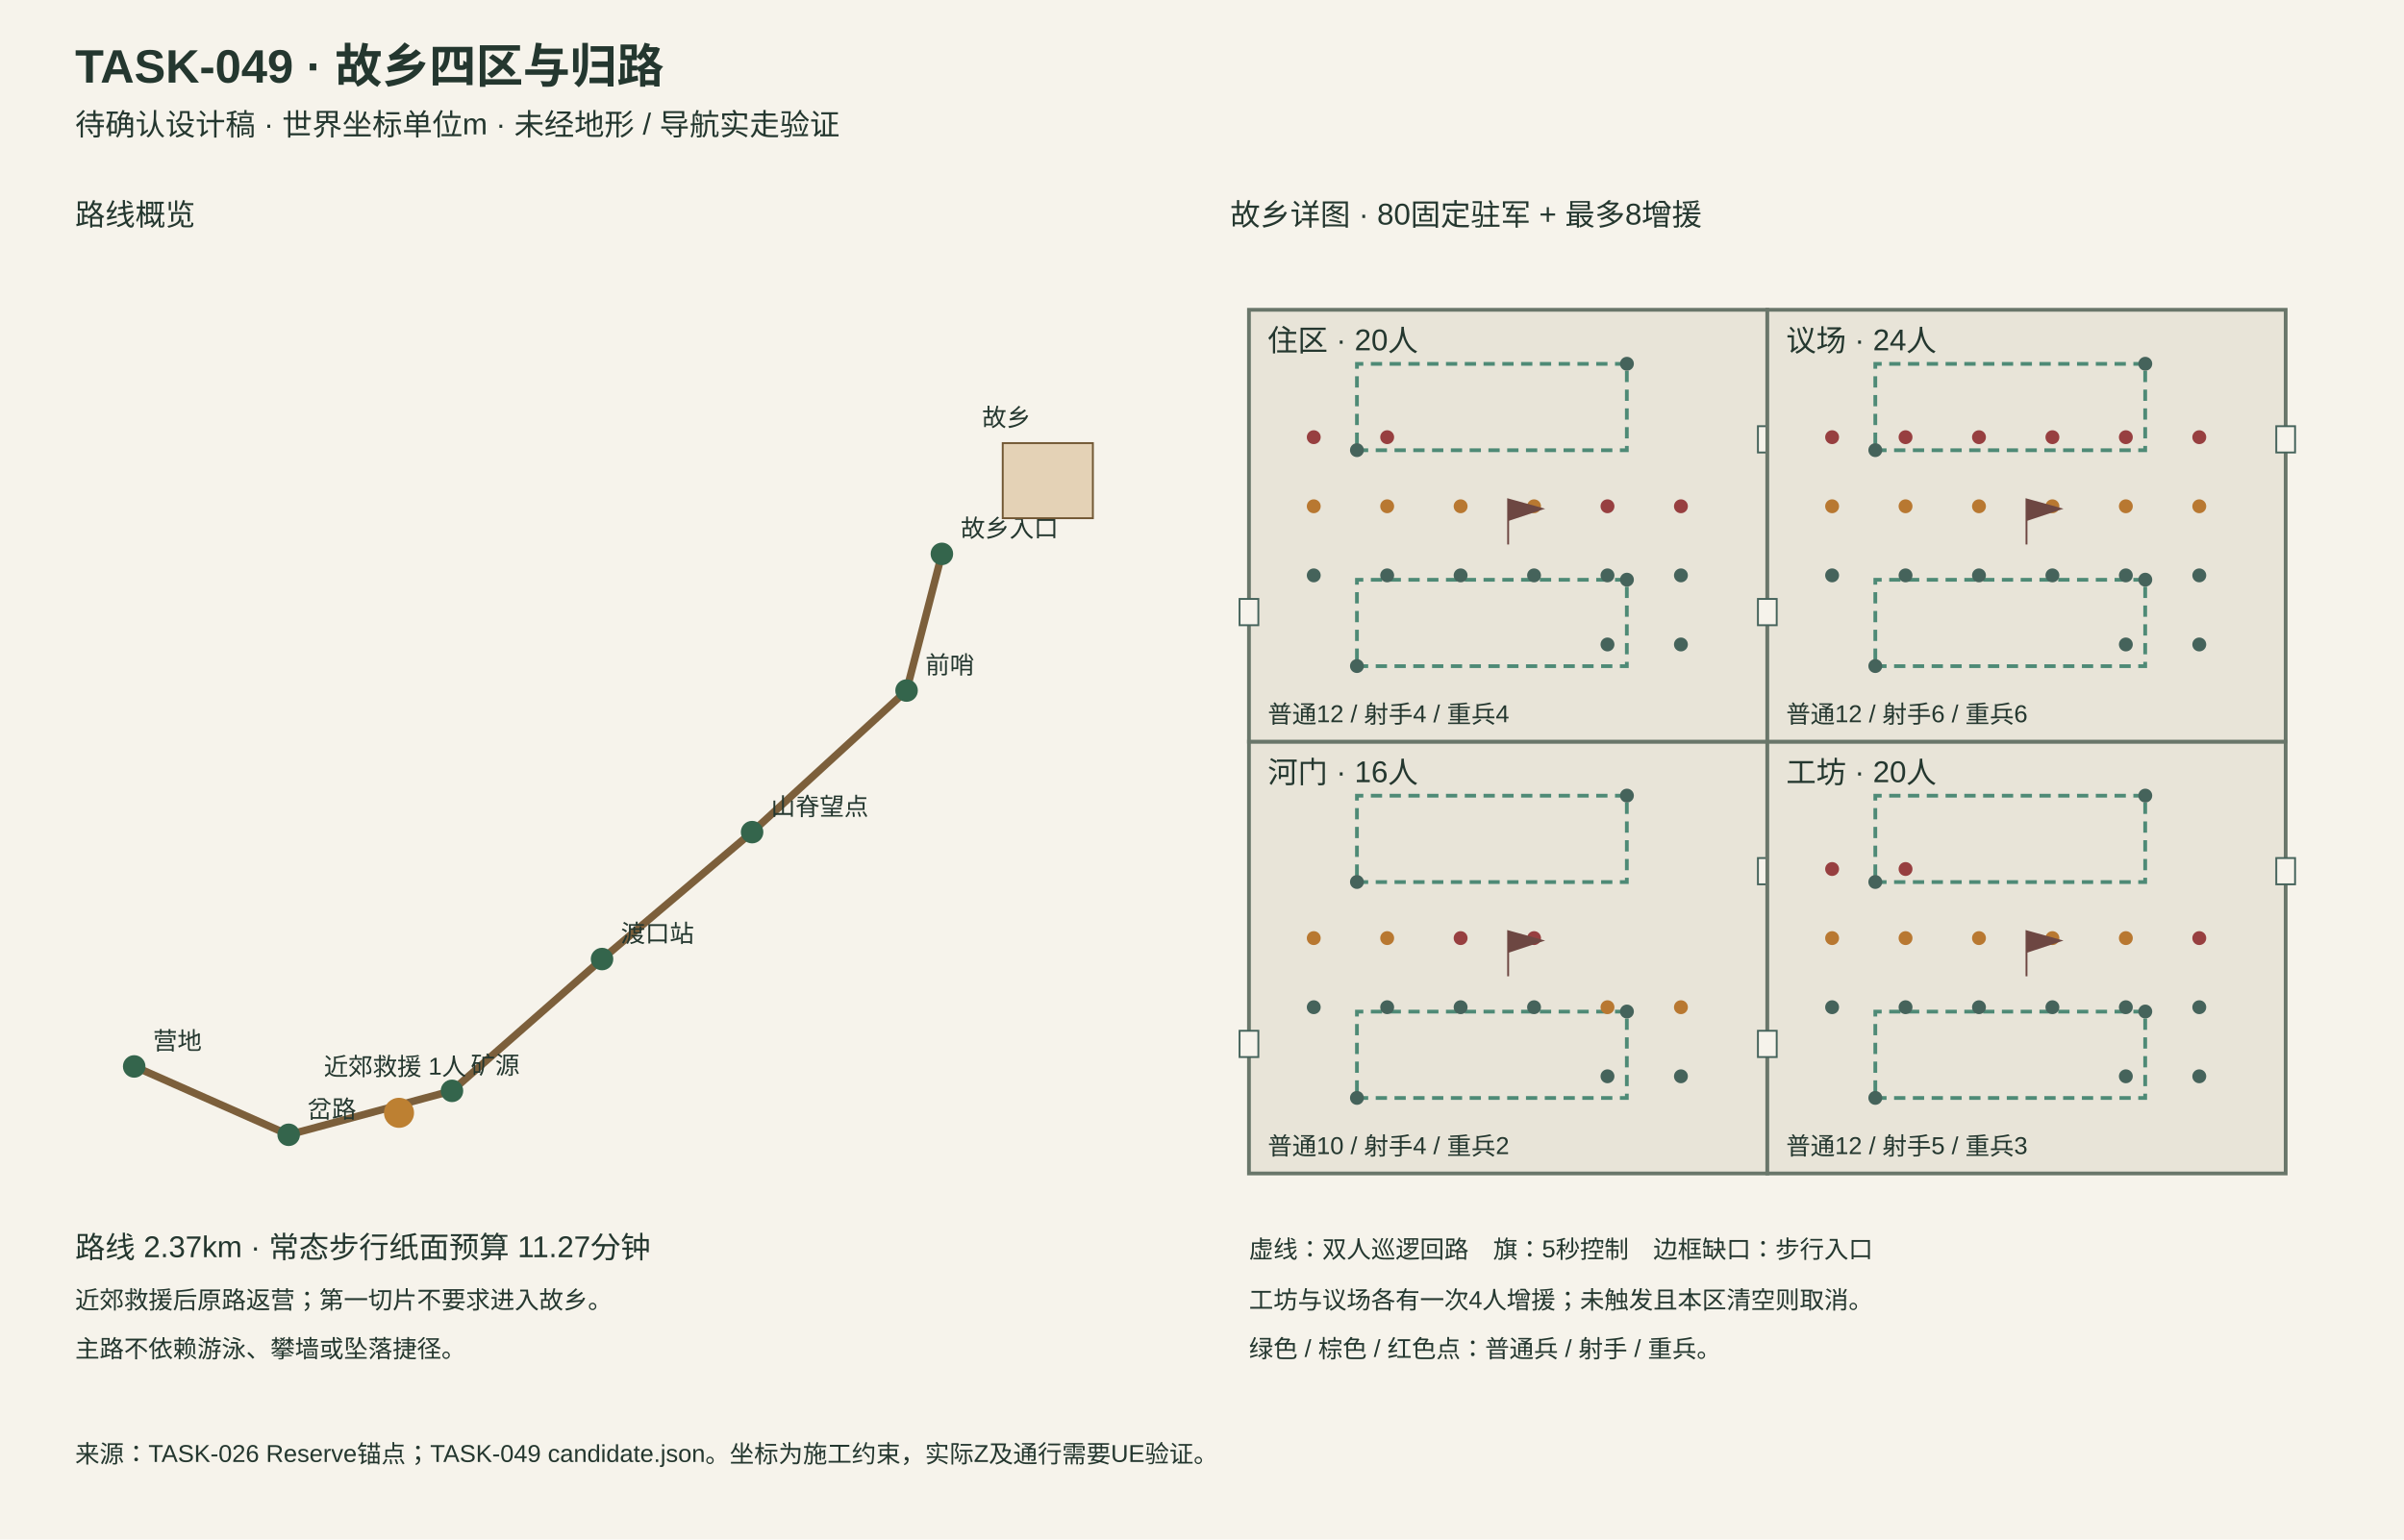
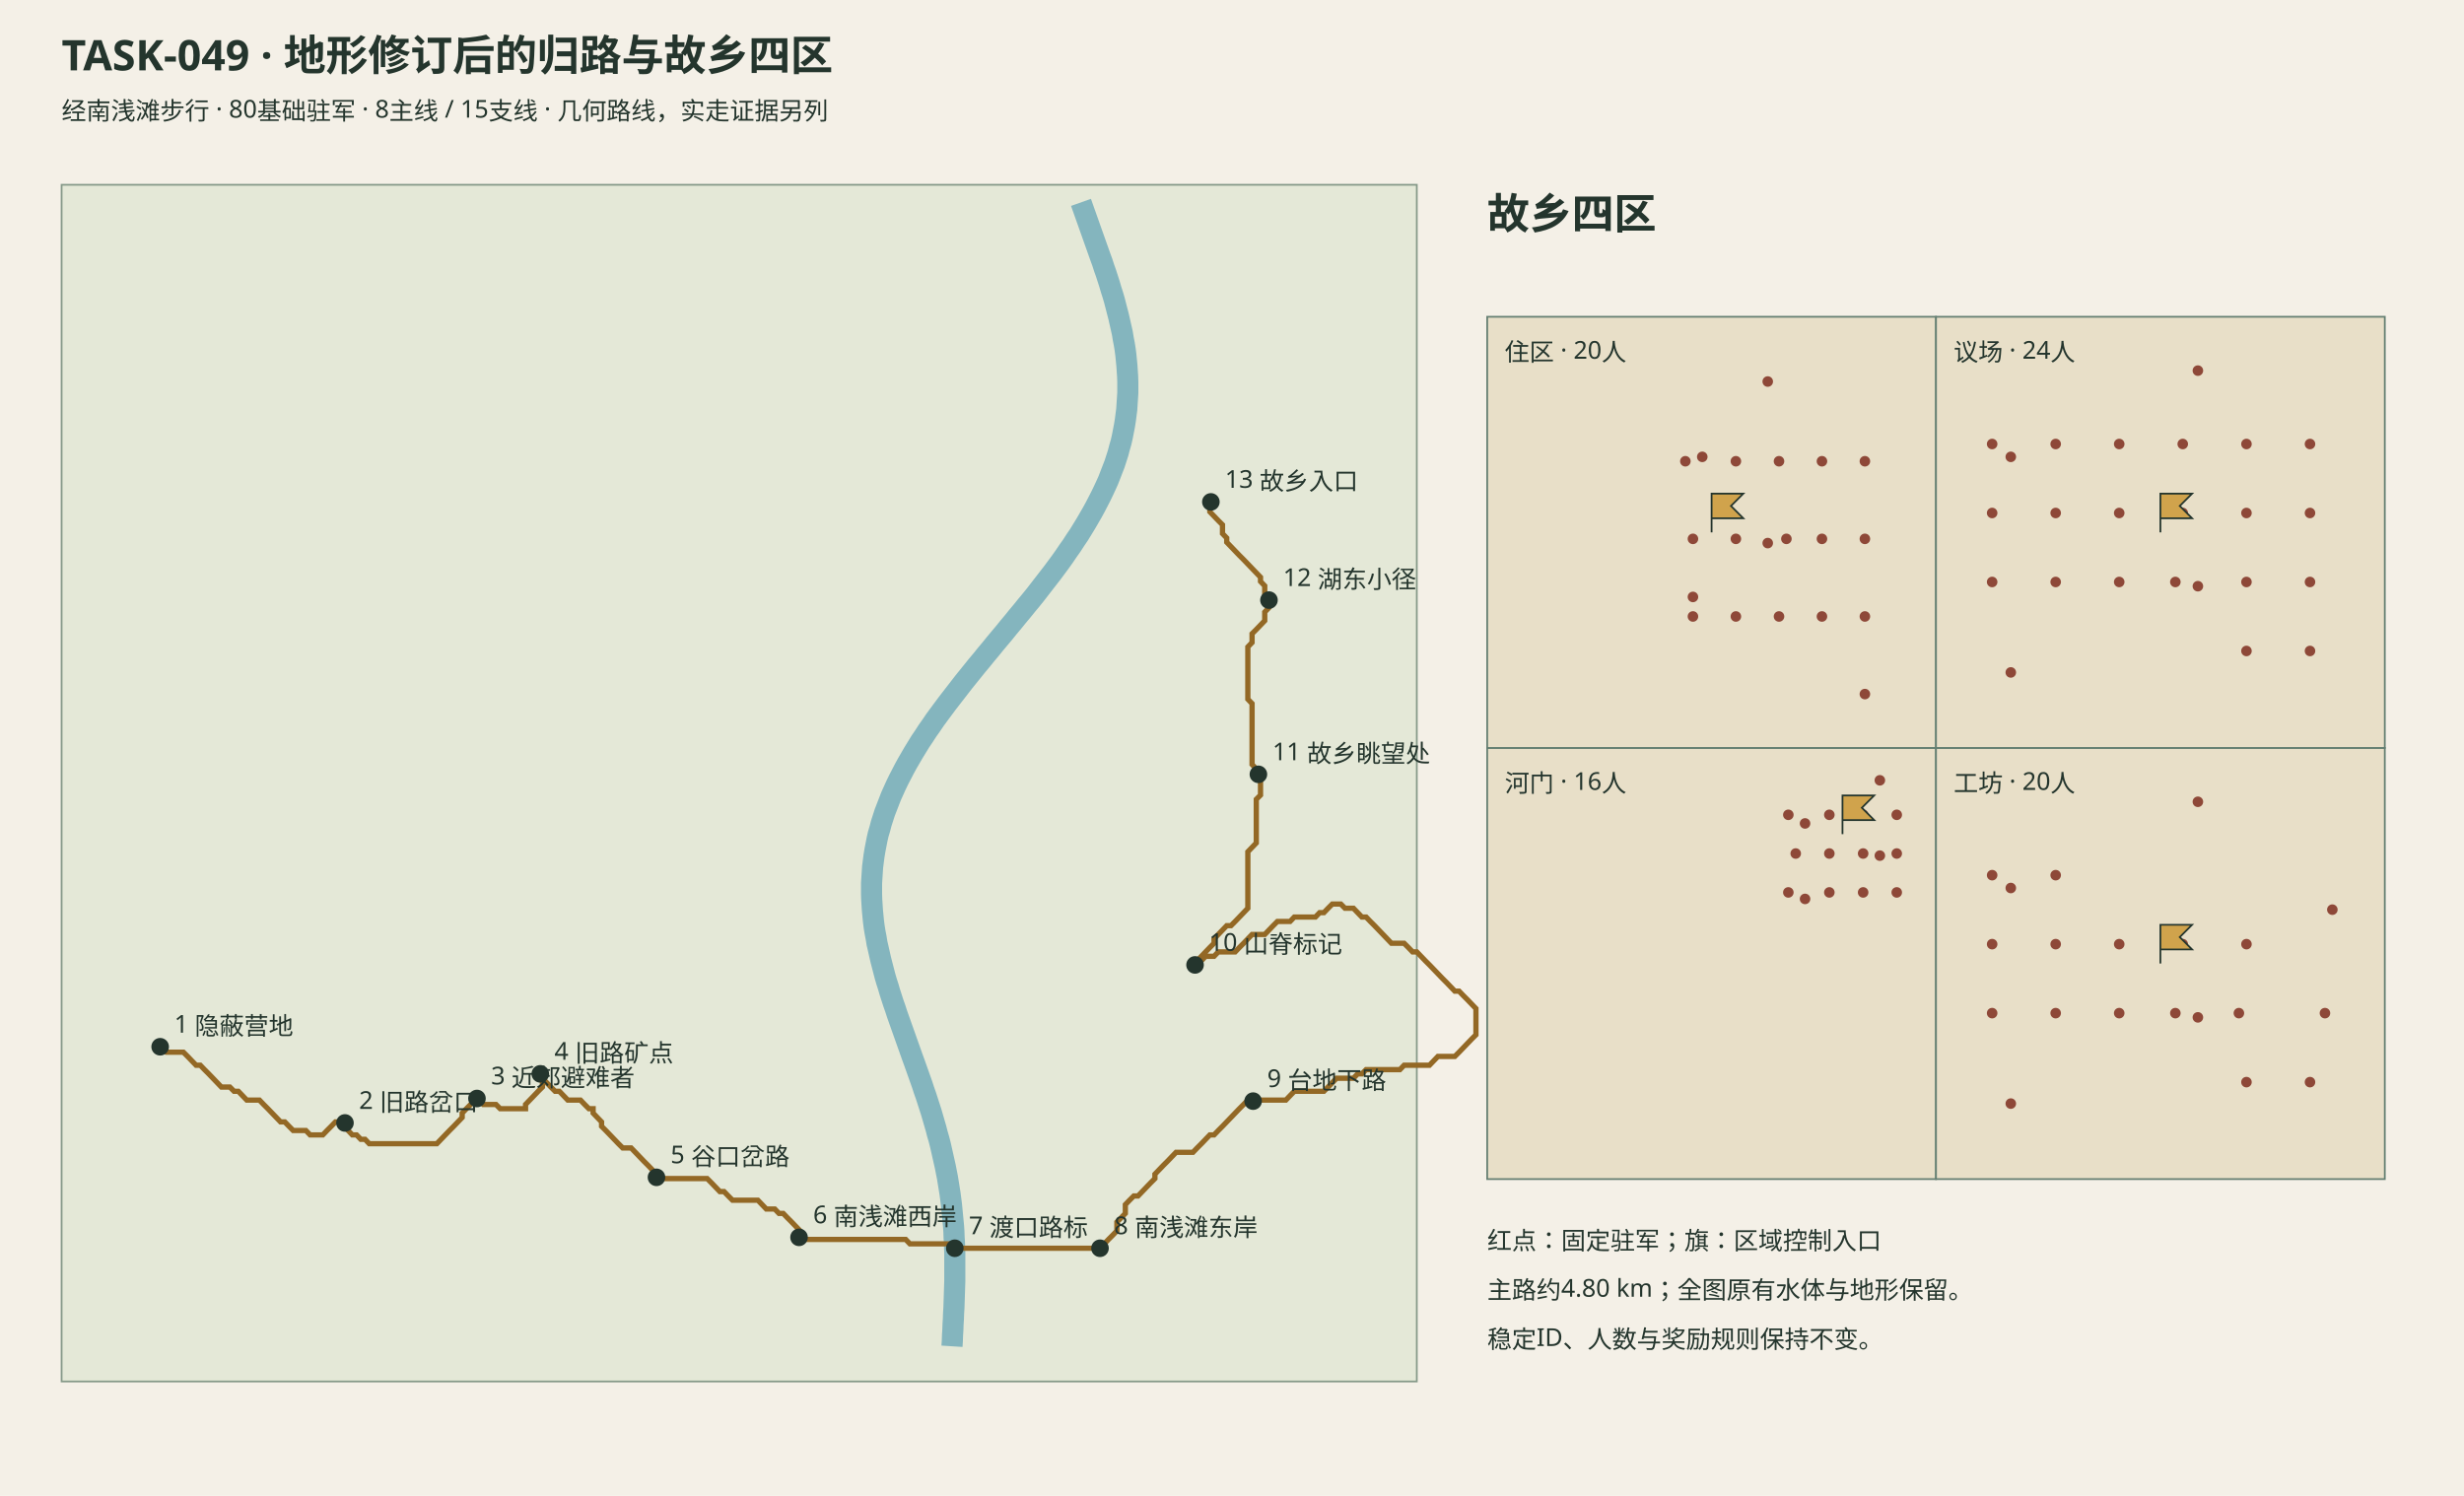
- <svg xmlns="http://www.w3.org/2000/svg" width="1280" height="820" viewBox="0 0 1280 820">
-   <rect width="1280" height="820" fill="#f6f3eb" />
-   <style>text{font-family:Microsoft YaHei,Arial,sans-serif;fill:#24372f}.small{font-size:13px}.label{font-size:16px}.title{font-size:25px;font-weight:bold}</style>
-   <text x="40" y="44" class="title">TASK-049 · 故乡四区与归路</text>
-   <text x="40" y="72" class="label">待确认设计稿 · 世界坐标单位m · 未经地形 / 导航实走验证</text>
-   <text x="40" y="120" class="label">路线概览</text>
-   <text x="655" y="120" class="label">故乡详图 · 80固定驻军 + 最多8增援</text>
-   <polyline points="71.5,568.0 153.7,604.4 240.6,581.0 320.6,510.8 400.4,443.2 482.7,367.8 501.5,295.0" fill="none" stroke="#7c5f3b" stroke-width="4" />
-   <circle cx="71.45" cy="568.0" r="6" fill="#34654c" />
-   <text x="81.45" y="559.0" class="small">营地</text>
-   <circle cx="153.7" cy="604.4" r="6" fill="#34654c" />
-   <text x="163.7" y="595.4" class="small">岔路</text>
-   <circle cx="240.65" cy="581.0" r="6" fill="#34654c" />
-   <text x="250.65" y="572.0" class="small">矿源</text>
-   <circle cx="320.55" cy="510.8" r="6" fill="#34654c" />
-   <text x="330.55" y="501.8" class="small">渡口站</text>
-   <circle cx="400.45" cy="443.2" r="6" fill="#34654c" />
-   <text x="410.45" y="434.2" class="small">山脊望点</text>
-   <circle cx="482.7" cy="367.8" r="6" fill="#34654c" />
-   <text x="492.7" y="358.8" class="small">前哨</text>
-   <circle cx="501.5" cy="295.0" r="6" fill="#34654c" />
-   <text x="511.5" y="286.0" class="small">故乡入口</text>
-   <circle cx="212.45" cy="592.7" r="8" fill="#bd8032" />
-   <text x="172.45" y="572.7" class="small">近郊救援 1人</text>
-   <rect x="533.9" y="236.0" width="48" height="40" fill="#e4d2b6" stroke="#715733" />
-   <text x="522.9" y="227.0" class="small">故乡</text>
-   <text x="40" y="670" class="label">路线 2.37km · 常态步行纸面预算 11.27分钟</text>
-   <text x="40" y="697" class="small">近郊救援后原路返营；第一切片不要求进入故乡。</text>
-   <text x="40" y="723" class="small">主路不依赖游泳、攀墙或坠落捷径。</text>
-   <rect x="665.0" y="395.0" width="276.0" height="230" fill="#e8e4d8" stroke="#69766a" stroke-width="2" />
-   <text x="675.0" y="417.0" class="label">河门 · 16人</text>
-   <polyline points="722.5,584.8 866.2,584.8 866.2,538.8 722.5,538.8 722.5,584.8" fill="none" stroke="#4e8a76" stroke-width="2" stroke-dasharray="6,4" />
-   <polyline points="722.5,469.8 866.2,469.8 866.2,423.8 722.5,423.8 722.5,469.8" fill="none" stroke="#4e8a76" stroke-width="2" stroke-dasharray="6,4" />
-   <circle cx="722.5" cy="584.75" r="3.7" fill="#45635b" />
-   <circle cx="866.25" cy="538.75" r="3.7" fill="#45635b" />
-   <circle cx="722.5" cy="469.75" r="3.7" fill="#45635b" />
-   <circle cx="866.25" cy="423.75" r="3.7" fill="#45635b" />
-   <circle cx="855.9" cy="573.25" r="3.7" fill="#45635b" />
-   <circle cx="895.0" cy="573.25" r="3.7" fill="#45635b" />
-   <circle cx="699.5" cy="536.45" r="3.7" fill="#45635b" />
-   <circle cx="738.6" cy="536.45" r="3.7" fill="#45635b" />
-   <circle cx="777.7" cy="536.45" r="3.7" fill="#45635b" />
-   <circle cx="816.8" cy="536.45" r="3.7" fill="#45635b" />
-   <circle cx="855.9" cy="536.45" r="3.7" fill="#b87831" />
-   <circle cx="895.0" cy="536.45" r="3.7" fill="#b87831" />
-   <circle cx="699.5" cy="499.65" r="3.7" fill="#b87831" />
-   <circle cx="738.6" cy="499.65" r="3.7" fill="#b87831" />
-   <circle cx="777.7" cy="499.65" r="3.7" fill="#973f40" />
-   <circle cx="816.8" cy="499.65" r="3.7" fill="#973f40" />
-   <path d="M 803.0 520.0 v -24 l 18 5 l -18 6" fill="#6d4742" stroke="#6d4742" />
-   <rect x="660.0" y="549.0" width="10" height="14" fill="#f6f3eb" stroke="#45635b" />
-   <rect x="936.0" y="457.0" width="10" height="14" fill="#f6f3eb" stroke="#45635b" />
-   <text x="675.0" y="615.0" class="small">普通10 / 射手4 / 重兵2</text>
-   <rect x="941.0" y="395.0" width="276.0" height="230" fill="#e8e4d8" stroke="#69766a" stroke-width="2" />
-   <text x="951.0" y="417.0" class="label">工坊 · 20人</text>
-   <polyline points="998.5,584.8 1142.2,584.8 1142.2,538.8 998.5,538.8 998.5,584.8" fill="none" stroke="#4e8a76" stroke-width="2" stroke-dasharray="6,4" />
-   <polyline points="998.5,469.8 1142.2,469.8 1142.2,423.8 998.5,423.8 998.5,469.8" fill="none" stroke="#4e8a76" stroke-width="2" stroke-dasharray="6,4" />
-   <circle cx="998.5" cy="584.75" r="3.7" fill="#45635b" />
-   <circle cx="1142.25" cy="538.75" r="3.7" fill="#45635b" />
-   <circle cx="998.5" cy="469.75" r="3.7" fill="#45635b" />
-   <circle cx="1142.25" cy="423.75" r="3.7" fill="#45635b" />
-   <circle cx="1131.9" cy="573.25" r="3.7" fill="#45635b" />
-   <circle cx="1171.0" cy="573.25" r="3.7" fill="#45635b" />
-   <circle cx="975.5" cy="536.45" r="3.7" fill="#45635b" />
-   <circle cx="1014.6" cy="536.45" r="3.7" fill="#45635b" />
-   <circle cx="1053.7" cy="536.45" r="3.7" fill="#45635b" />
-   <circle cx="1092.8" cy="536.45" r="3.7" fill="#45635b" />
-   <circle cx="1131.9" cy="536.45" r="3.7" fill="#45635b" />
-   <circle cx="1171.0" cy="536.45" r="3.7" fill="#45635b" />
-   <circle cx="975.5" cy="499.65" r="3.7" fill="#b87831" />
-   <circle cx="1014.6" cy="499.65" r="3.7" fill="#b87831" />
-   <circle cx="1053.7" cy="499.65" r="3.7" fill="#b87831" />
-   <circle cx="1092.8" cy="499.65" r="3.7" fill="#b87831" />
-   <circle cx="1131.9" cy="499.65" r="3.7" fill="#b87831" />
-   <circle cx="1171.0" cy="499.65" r="3.7" fill="#973f40" />
-   <circle cx="975.5" cy="462.85" r="3.7" fill="#973f40" />
-   <circle cx="1014.6" cy="462.85" r="3.7" fill="#973f40" />
-   <path d="M 1079.0 520.0 v -24 l 18 5 l -18 6" fill="#6d4742" stroke="#6d4742" />
-   <rect x="936.0" y="549.0" width="10" height="14" fill="#f6f3eb" stroke="#45635b" />
-   <rect x="1212.0" y="457.0" width="10" height="14" fill="#f6f3eb" stroke="#45635b" />
-   <text x="951.0" y="615.0" class="small">普通12 / 射手5 / 重兵3</text>
-   <rect x="665.0" y="165" width="276.0" height="230" fill="#e8e4d8" stroke="#69766a" stroke-width="2" />
-   <text x="675.0" y="187" class="label">住区 · 20人</text>
-   <polyline points="722.5,354.8 866.2,354.8 866.2,308.8 722.5,308.8 722.5,354.8" fill="none" stroke="#4e8a76" stroke-width="2" stroke-dasharray="6,4" />
-   <polyline points="722.5,239.8 866.2,239.8 866.2,193.8 722.5,193.8 722.5,239.8" fill="none" stroke="#4e8a76" stroke-width="2" stroke-dasharray="6,4" />
-   <circle cx="722.5" cy="354.75" r="3.7" fill="#45635b" />
-   <circle cx="866.25" cy="308.75" r="3.7" fill="#45635b" />
-   <circle cx="722.5" cy="239.75" r="3.7" fill="#45635b" />
-   <circle cx="866.25" cy="193.75" r="3.7" fill="#45635b" />
-   <circle cx="855.9" cy="343.25" r="3.7" fill="#45635b" />
-   <circle cx="895.0" cy="343.25" r="3.7" fill="#45635b" />
-   <circle cx="699.5" cy="306.45" r="3.7" fill="#45635b" />
-   <circle cx="738.6" cy="306.45" r="3.7" fill="#45635b" />
-   <circle cx="777.7" cy="306.45" r="3.7" fill="#45635b" />
-   <circle cx="816.8" cy="306.45" r="3.7" fill="#45635b" />
-   <circle cx="855.9" cy="306.45" r="3.7" fill="#45635b" />
-   <circle cx="895.0" cy="306.45" r="3.7" fill="#45635b" />
-   <circle cx="699.5" cy="269.65" r="3.7" fill="#b87831" />
-   <circle cx="738.6" cy="269.65" r="3.7" fill="#b87831" />
-   <circle cx="777.7" cy="269.65" r="3.7" fill="#b87831" />
-   <circle cx="816.8" cy="269.65" r="3.7" fill="#b87831" />
-   <circle cx="855.9" cy="269.65" r="3.7" fill="#973f40" />
-   <circle cx="895.0" cy="269.65" r="3.7" fill="#973f40" />
-   <circle cx="699.5" cy="232.85" r="3.7" fill="#973f40" />
-   <circle cx="738.6" cy="232.85" r="3.7" fill="#973f40" />
-   <path d="M 803.0 290.0 v -24 l 18 5 l -18 6" fill="#6d4742" stroke="#6d4742" />
-   <rect x="660.0" y="319.0" width="10" height="14" fill="#f6f3eb" stroke="#45635b" />
-   <rect x="936.0" y="227" width="10" height="14" fill="#f6f3eb" stroke="#45635b" />
-   <text x="675.0" y="385.0" class="small">普通12 / 射手4 / 重兵4</text>
-   <rect x="941.0" y="165" width="276.0" height="230" fill="#e8e4d8" stroke="#69766a" stroke-width="2" />
-   <text x="951.0" y="187" class="label">议场 · 24人</text>
-   <polyline points="998.5,354.8 1142.2,354.8 1142.2,308.8 998.5,308.8 998.5,354.8" fill="none" stroke="#4e8a76" stroke-width="2" stroke-dasharray="6,4" />
-   <polyline points="998.5,239.8 1142.2,239.8 1142.2,193.8 998.5,193.8 998.5,239.8" fill="none" stroke="#4e8a76" stroke-width="2" stroke-dasharray="6,4" />
-   <circle cx="998.5" cy="354.75" r="3.7" fill="#45635b" />
-   <circle cx="1142.25" cy="308.75" r="3.7" fill="#45635b" />
-   <circle cx="998.5" cy="239.75" r="3.7" fill="#45635b" />
-   <circle cx="1142.25" cy="193.75" r="3.7" fill="#45635b" />
-   <circle cx="1131.9" cy="343.25" r="3.7" fill="#45635b" />
-   <circle cx="1171.0" cy="343.25" r="3.7" fill="#45635b" />
-   <circle cx="975.5" cy="306.45" r="3.7" fill="#45635b" />
-   <circle cx="1014.6" cy="306.45" r="3.7" fill="#45635b" />
-   <circle cx="1053.7" cy="306.45" r="3.7" fill="#45635b" />
-   <circle cx="1092.8" cy="306.45" r="3.7" fill="#45635b" />
-   <circle cx="1131.9" cy="306.45" r="3.7" fill="#45635b" />
-   <circle cx="1171.0" cy="306.45" r="3.7" fill="#45635b" />
-   <circle cx="975.5" cy="269.65" r="3.7" fill="#b87831" />
-   <circle cx="1014.6" cy="269.65" r="3.7" fill="#b87831" />
-   <circle cx="1053.7" cy="269.65" r="3.7" fill="#b87831" />
-   <circle cx="1092.8" cy="269.65" r="3.7" fill="#b87831" />
-   <circle cx="1131.9" cy="269.65" r="3.7" fill="#b87831" />
-   <circle cx="1171.0" cy="269.65" r="3.7" fill="#b87831" />
-   <circle cx="975.5" cy="232.85" r="3.7" fill="#973f40" />
-   <circle cx="1014.6" cy="232.85" r="3.7" fill="#973f40" />
-   <circle cx="1053.7" cy="232.85" r="3.7" fill="#973f40" />
-   <circle cx="1092.8" cy="232.85" r="3.7" fill="#973f40" />
-   <circle cx="1131.9" cy="232.85" r="3.7" fill="#973f40" />
-   <circle cx="1171.0" cy="232.85" r="3.7" fill="#973f40" />
-   <path d="M 1079.0 290.0 v -24 l 18 5 l -18 6" fill="#6d4742" stroke="#6d4742" />
-   <rect x="936.0" y="319.0" width="10" height="14" fill="#f6f3eb" stroke="#45635b" />
-   <rect x="1212.0" y="227" width="10" height="14" fill="#f6f3eb" stroke="#45635b" />
-   <text x="951.0" y="385.0" class="small">普通12 / 射手6 / 重兵6</text>
-   <text x="665" y="670" class="small">虚线：双人巡逻回路　旗：5秒控制　边框缺口：步行入口</text>
-   <text x="665" y="697" class="small">工坊与议场各有一次4人增援；未触发且本区清空则取消。</text>
-   <text x="665" y="723" class="small">绿色 / 棕色 / 红色点：普通兵 / 射手 / 重兵。</text>
-   <text x="40" y="779" class="small">来源：TASK-026 Reserve锚点；TASK-049 candidate.json。坐标为施工约束，实际Z及通行需要UE验证。</text>
+ <svg xmlns="http://www.w3.org/2000/svg" width="1400" height="850" viewBox="0 0 1400 850">
+   <rect width="1400" height="850" fill="#f4f0e7" />
+   <style>text{font-family:Microsoft YaHei,sans-serif;fill:#24352d;font-size:14px}.title{font-size:24px;font-weight:bold}</style>
+   <text x="35" y="40" class="title">TASK-049 · 地形修订后的归路与故乡四区</text>
+   <text x="35" y="68">经南浅滩步行 · 80基础驻军 · 8主线 / 15支线 · 几何路线，实走证据另列</text>
+   <rect x="35" y="105" width="770" height="680" fill="#e4e8d7" stroke="#859989" />
+   <polyline fill="none" stroke="#84b5be" stroke-width="12" points="540.9,765.0 541.1,761.9 541.2,758.8 541.4,755.7 541.5,752.6 541.7,749.5 541.8,746.4 542.0,743.3 542.1,740.2 542.2,737.1 542.3,734.0 542.4,731.0 542.5,727.9 542.5,724.8 542.5,721.7 542.5,718.6 542.5,715.5 542.5,712.4 542.4,709.3 542.3,706.2 542.1,703.1 542.0,700.0 541.8,696.9 541.5,693.8 541.2,690.7 540.9,687.6 540.6,684.5 540.2,681.4 539.8,678.3 539.3,675.2 538.8,672.1 538.3,669.0 537.7,666.0 537.1,662.9 536.4,659.8 535.7,656.7 535.0,653.6 534.3,650.5 533.5,647.4 532.6,644.3 531.8,641.2 530.9,638.1 530.0,635.0 529.1,631.9 528.1,628.8 527.1,625.7 526.1,622.6 525.0,619.5 524.0,616.4 522.9,613.3 521.8,610.2 520.7,607.1 519.6,604.0 518.5,601.0 517.4,597.9 516.3,594.8 515.2,591.7 514.1,588.6 513.0,585.5 511.9,582.4 510.8,579.3 509.7,576.2 508.7,573.1 507.6,570.0 506.6,566.9 505.6,563.8 504.7,560.7 503.7,557.6 502.8,554.5 502.0,551.4 501.2,548.3 500.4,545.2 499.7,542.1 499.0,539.0 498.3,536.0 497.8,532.9 497.2,529.8 496.7,526.7 496.3,523.6 496.0,520.5 495.7,517.4 495.5,514.3 495.3,511.2 495.2,508.1 495.2,505.0 495.2,501.9 495.4,498.8 495.6,495.7 495.8,492.6 496.2,489.5 496.6,486.4 497.1,483.3 497.7,480.2 498.3,477.1 499.0,474.0 499.9,471.0 500.7,467.9 501.7,464.8 502.7,461.7 503.9,458.6 505.1,455.5 506.3,452.4 507.7,449.3 509.1,446.2 510.6,443.1 512.2,440.0 513.8,436.9 515.5,433.8 517.3,430.7 519.1,427.6 521.0,424.5 522.9,421.4 525.0,418.3 527.0,415.2 529.2,412.1 531.3,409.0 533.5,406.0 535.8,402.9 538.1,399.8 540.5,396.7 542.9,393.6 545.3,390.5 547.7,387.4 550.2,384.3 552.7,381.2 555.2,378.1 557.8,375.0 560.3,371.9 562.9,368.8 565.4,365.7 568.0,362.6 570.6,359.5 573.1,356.4 575.7,353.3 578.2,350.2 580.8,347.1 583.3,344.0 585.8,341.0 588.3,337.9 590.7,334.8 593.1,331.7 595.5,328.6 597.9,325.5 600.2,322.4 602.5,319.3 604.7,316.2 606.8,313.1 609.0,310.0 611.0,306.9 613.1,303.8 615.0,300.7 616.9,297.6 618.7,294.5 620.5,291.4 622.2,288.3 623.8,285.2 625.4,282.1 626.9,279.0 628.3,276.0 629.7,272.9 630.9,269.8 632.1,266.7 633.3,263.6 634.3,260.5 635.3,257.4 636.1,254.3 637.0,251.2 637.7,248.1 638.3,245.0 638.9,241.9 639.4,238.8 639.8,235.7 640.2,232.6 640.4,229.5 640.6,226.4 640.8,223.3 640.8,220.2 640.8,217.1 640.7,214.0 640.5,211.0 640.3,207.9 640.0,204.8 639.7,201.7 639.3,198.6 638.8,195.5 638.2,192.4 637.7,189.3 637.0,186.2 636.3,183.1 635.6,180.0 634.8,176.9 634.0,173.8 633.2,170.7 632.3,167.6 631.3,164.5 630.4,161.4 629.4,158.3 628.4,155.2 627.3,152.1 626.3,149.0 625.2,146.0 624.1,142.9 623.0,139.8 621.9,136.7 620.8,133.6 619.7,130.5 618.6,127.4 617.5,124.3 616.4,121.2 615.3,118.1 614.2,115.0" />
+   <polyline fill="none" stroke="#936825" stroke-width="3" points="92.2,595.4 94.6,597.9 97.0,597.9 99.4,597.9 101.8,597.9 104.2,597.9 106.6,600.3 109.0,602.8 111.4,605.3 113.8,605.3 116.2,607.8 118.6,610.2 121.0,612.7 123.4,615.2 125.8,617.7 128.2,617.7 130.6,617.7 133.0,620.1 135.4,620.1 137.8,622.6 140.2,625.1 142.6,625.1 145.0,625.1 147.4,625.1 149.8,627.6 152.2,630.0 154.6,632.5 157.0,635.0 159.4,637.5 161.8,637.5 164.2,640.0 166.6,642.4 169.0,642.4 171.4,642.4 173.8,642.4 176.2,644.9 178.6,644.9 181.0,644.9 183.4,644.9 185.8,642.4 188.2,640.0 190.6,637.5 193.0,637.5 195.4,637.5 195.4,637.5 195.4,640.0 197.8,642.4 200.2,644.9 202.6,644.9 205.0,647.4 207.4,647.4 209.8,649.9 212.2,649.9 214.6,649.9 217.0,649.9 219.4,649.9 221.8,649.9 224.2,649.9 226.6,649.9 229.0,649.9 231.4,649.9 233.8,649.9 236.2,649.9 238.6,649.9 241.0,649.9 243.4,649.9 245.8,649.9 248.2,649.9 250.6,647.4 253.0,644.9 255.4,642.4 257.8,640.0 260.2,637.5 262.6,635.0 262.6,632.5 265.0,630.0 267.4,627.6 269.8,625.1 269.8,625.1 272.2,625.1 274.6,627.6 277.0,627.6 279.4,627.6 281.8,627.6 284.2,630.0 286.6,630.0 289.0,630.0 291.4,630.0 293.8,630.0 296.2,630.0 298.6,630.0 298.6,627.6 301.0,625.1 303.4,622.6 305.8,620.1 308.2,617.7 308.2,615.2 308.2,612.7 308.2,610.2 308.2,610.2 308.2,612.7 310.6,615.2 313.0,617.7 315.4,620.1 317.8,620.1 320.2,622.6 322.6,625.1 325.0,625.1 327.4,625.1 329.8,625.1 332.2,627.6 334.6,630.0 337.0,630.0 337.0,632.5 339.4,635.0 341.8,637.5 341.8,640.0 344.2,642.4 346.6,644.9 349.0,647.4 351.4,649.9 353.8,652.3 356.2,652.3 358.6,652.3 361.0,654.8 363.4,657.3 365.8,659.8 368.2,662.2 370.6,664.7 373.0,667.2 373.0,669.7 373.0,669.7 375.4,669.7 377.8,669.7 380.2,669.7 382.6,669.7 385.0,669.7 387.4,669.7 389.8,669.7 392.2,669.7 394.6,669.7 397.0,669.7 399.4,669.7 401.8,669.7 404.2,672.1 406.6,674.6 409.0,677.1 411.4,677.1 413.8,679.6 416.2,682.0 418.6,682.0 421.0,682.0 423.4,682.0 425.8,682.0 428.2,682.0 430.6,682.0 433.0,684.5 435.4,687.0 437.8,687.0 440.2,687.0 442.6,689.5 445.0,689.5 447.4,692.0 449.8,694.4 452.2,696.9 454.6,699.4 454.6,701.9 454.6,704.3 454.6,704.3 457.0,704.3 459.4,704.3 461.8,704.3 464.2,704.3 466.6,704.3 469.0,704.3 471.4,704.3 473.8,704.3 476.2,704.3 478.6,704.3 481.0,704.3 483.4,704.3 485.8,704.3 488.2,704.3 490.6,704.3 493.0,704.3 495.4,704.3 497.8,704.3 500.2,704.3 502.6,704.3 505.0,704.3 507.4,704.3 509.8,704.3 512.2,704.3 514.6,704.3 517.0,706.8 519.4,706.8 521.8,706.8 524.2,706.8 526.6,706.8 529.0,706.8 531.4,706.8 533.8,706.8 536.2,706.8 538.6,706.8 541.0,706.8 543.4,709.3 543.4,709.3 545.8,709.3 548.2,709.3 550.6,709.3 553.0,709.3 555.4,709.3 557.8,709.3 560.2,709.3 562.6,709.3 565.0,709.3 567.4,709.3 569.8,709.3 572.2,709.3 574.6,709.3 577.0,709.3 579.4,709.3 581.8,709.3 584.2,709.3 586.6,709.3 589.0,709.3 591.4,709.3 593.8,709.3 596.2,709.3 598.6,709.3 601.0,709.3 603.4,709.3 605.8,709.3 608.2,709.3 610.6,709.3 613.0,709.3 615.4,709.3 617.8,709.3 620.2,709.3 622.6,709.3 625.0,709.3 625.0,709.3 627.4,706.8 629.8,704.3 632.2,701.9 634.6,699.4 634.6,696.9 634.6,694.4 637.0,692.0 639.4,689.5 639.4,687.0 639.4,684.5 641.8,682.0 644.2,679.6 646.6,679.6 649.0,677.1 651.4,674.6 653.8,672.1 656.2,669.7 656.2,667.2 658.6,664.7 661.0,662.2 663.4,659.8 665.8,657.3 668.2,654.8 670.6,654.8 673.0,654.8 675.4,654.8 677.8,654.8 680.2,652.3 682.6,649.9 685.0,647.4 687.4,644.9 689.8,644.9 692.2,642.4 694.6,640.0 697.0,637.5 699.4,635.0 701.8,632.5 704.2,630.0 706.6,627.6 709.0,625.1 711.4,625.1 711.4,625.1 713.8,625.1 716.2,625.1 718.6,625.1 721.0,625.1 723.4,625.1 725.8,625.1 728.2,625.1 730.6,625.1 733.0,622.6 735.4,620.1 737.8,620.1 740.2,620.1 742.6,620.1 745.0,620.1 747.4,620.1 749.8,620.1 752.2,620.1 754.6,617.7 757.0,615.2 759.4,612.7 761.8,612.7 764.2,612.7 766.6,612.7 769.0,612.7 771.4,610.2 773.8,610.2 776.2,607.8 778.6,607.8 781.0,607.8 783.4,607.8 785.8,607.8 788.2,607.8 790.6,607.8 793.0,607.8 795.4,607.8 797.8,605.3 800.2,605.3 802.6,605.3 805.0,605.3 807.4,605.3 809.8,605.3 812.2,605.3 814.6,602.8 817.0,600.3 819.4,600.3 821.8,600.3 824.2,600.3 826.6,600.3 829.0,597.9 831.4,595.4 833.8,592.9 836.2,590.4 838.6,588.0 838.6,585.5 838.6,583.0 838.6,580.5 838.6,578.0 838.6,575.6 838.6,573.1 836.2,570.6 833.8,568.1 831.4,565.7 829.0,563.2 826.6,563.2 824.2,560.7 821.8,558.2 819.4,555.8 817.0,553.3 814.6,550.8 812.2,548.3 809.8,545.9 807.4,543.4 805.0,540.9 802.6,540.9 800.2,538.4 797.8,536.0 795.4,536.0 793.0,536.0 790.6,536.0 788.2,533.5 785.8,531.0 783.4,528.5 781.0,526.0 778.6,523.6 776.2,521.1 773.8,521.1 771.4,518.6 769.0,516.1 766.6,516.1 764.2,516.1 761.8,513.7 759.4,513.7 757.0,513.7 754.6,516.1 752.2,518.6 749.8,518.6 747.4,521.1 745.0,521.1 742.6,521.1 740.2,521.1 737.8,521.1 735.4,521.1 733.0,523.6 730.6,523.6 728.2,523.6 725.8,523.6 723.4,526.0 721.0,528.5 718.6,531.0 716.2,531.0 713.8,531.0 711.4,531.0 709.0,533.5 706.6,536.0 704.2,538.4 701.8,540.9 699.4,540.9 697.0,540.9 694.6,540.9 692.2,540.9 689.8,543.4 687.4,543.4 685.0,543.4 682.6,545.9 680.2,545.9 677.8,548.3 677.8,548.3 680.2,545.9 682.6,543.4 685.0,540.9 687.4,538.4 689.8,536.0 689.8,533.5 692.2,531.0 694.6,528.5 697.0,526.0 699.4,526.0 701.8,523.6 704.2,521.1 706.6,518.6 709.0,516.1 709.0,513.7 709.0,511.2 709.0,508.7 709.0,506.2 709.0,503.8 709.0,501.3 709.0,498.8 709.0,496.3 709.0,493.9 709.0,491.4 709.0,488.9 709.0,486.4 709.0,484.0 711.4,481.5 713.8,479.0 713.8,476.5 713.8,474.0 713.8,471.6 713.8,469.1 713.8,466.6 713.8,464.1 713.8,461.7 713.8,459.2 713.8,456.7 713.8,454.2 716.2,451.8 716.2,449.3 716.2,446.8 716.2,444.3 716.2,441.9 716.2,439.4 716.2,439.4 713.8,436.9 711.4,434.4 711.4,432.0 711.4,429.5 711.4,427.0 711.4,424.5 711.4,422.0 711.4,419.6 711.4,417.1 711.4,414.6 711.4,412.1 711.4,409.7 711.4,407.2 711.4,404.7 711.4,402.2 711.4,399.8 709.0,397.3 709.0,394.8 709.0,392.3 709.0,389.9 709.0,387.4 709.0,384.9 709.0,382.4 709.0,380.0 709.0,377.5 709.0,375.0 709.0,372.5 709.0,370.0 709.0,367.6 711.4,365.1 711.4,362.6 711.4,360.1 713.8,357.7 716.2,355.2 718.6,352.7 718.6,350.2 718.6,347.8 721.0,345.3 721.0,342.8 721.0,340.3 721.0,340.3 718.6,337.9 718.6,335.4 718.6,332.9 716.2,330.4 716.2,328.0 713.8,325.5 711.4,323.0 709.0,320.5 706.6,318.0 704.2,315.6 701.8,313.1 699.4,310.6 697.0,308.1 697.0,305.7 694.6,303.2 694.6,300.7 694.6,298.2 692.2,295.8 689.8,293.3 687.4,290.8 687.4,288.3 687.4,285.9" />
+   <circle cx="91.0" cy="594.8" r="5" fill="#24352d" />
+   <text x="99.0" y="586.8">1 隐蔽营地</text>
+   <circle cx="196.0" cy="638.1" r="5" fill="#24352d" />
+   <text x="204.0" y="630.1">2 旧路岔口</text>
+   <circle cx="271.0" cy="624.2" r="5" fill="#24352d" />
+   <text x="279.0" y="616.2">3 近郊避难者</text>
+   <circle cx="307.0" cy="610.2" r="5" fill="#24352d" />
+   <text x="315.0" y="602.2">4 旧路矿点</text>
+   <circle cx="373.0" cy="669.0" r="5" fill="#24352d" />
+   <text x="381.0" y="661.0">5 谷口岔路</text>
+   <circle cx="454.0" cy="703.1" r="5" fill="#24352d" />
+   <text x="462.0" y="695.1">6 南浅滩西岸</text>
+   <circle cx="542.5" cy="709.3" r="5" fill="#24352d" />
+   <text x="550.5" y="701.3">7 渡口路标</text>
+   <circle cx="625.0" cy="709.3" r="5" fill="#24352d" />
+   <text x="633.0" y="701.3">8 南浅滩东岸</text>
+   <circle cx="712.0" cy="625.7" r="5" fill="#24352d" />
+   <text x="720.0" y="617.7">9 台地下路</text>
+   <circle cx="679.0" cy="548.3" r="5" fill="#24352d" />
+   <text x="687.0" y="540.3">10 山脊标记</text>
+   <circle cx="715.0" cy="440.0" r="5" fill="#24352d" />
+   <text x="723.0" y="432.0">11 故乡眺望处</text>
+   <circle cx="721.0" cy="341.0" r="5" fill="#24352d" />
+   <text x="729.0" y="333.0">12 湖东小径</text>
+   <circle cx="688.0" cy="285.2" r="5" fill="#24352d" />
+   <text x="696.0" y="277.2">13 故乡入口</text>
+   <text x="845" y="130" class="title">故乡四区</text>
+   <rect x="845.0" y="425.0" width="255.0" height="245.0" fill="#e8dfc8" stroke="#647f72" />
+   <text x="855.0" y="450.0">河门 · 16人</text>
+   <circle cx="1025.6" cy="510.8" r="3" fill="#8e4838" />
+   <circle cx="1068.1" cy="486.2" r="3" fill="#8e4838" />
+   <circle cx="1025.6" cy="467.9" r="3" fill="#8e4838" />
+   <circle cx="1068.1" cy="443.4" r="3" fill="#8e4838" />
+   <circle cx="1016.1" cy="507.1" r="3" fill="#8e4838" />
+   <circle cx="1039.4" cy="507.1" r="3" fill="#8e4838" />
+   <circle cx="1058.6" cy="507.1" r="3" fill="#8e4838" />
+   <circle cx="1077.7" cy="507.1" r="3" fill="#8e4838" />
+   <circle cx="1020.3" cy="485.0" r="3" fill="#8e4838" />
+   <circle cx="1039.4" cy="485.0" r="3" fill="#8e4838" />
+   <circle cx="1058.6" cy="485.0" r="3" fill="#8e4838" />
+   <circle cx="1077.7" cy="485.0" r="3" fill="#8e4838" />
+   <circle cx="1016.1" cy="463.0" r="3" fill="#8e4838" />
+   <circle cx="1039.4" cy="463.0" r="3" fill="#8e4838" />
+   <circle cx="1058.6" cy="463.0" r="3" fill="#8e4838" />
+   <circle cx="1077.7" cy="463.0" r="3" fill="#8e4838" />
+   <path d="M1046.875,474.0v-22h18l-7,7 7,7h-18" fill="#d0a34c" stroke="#24352d" />
+   <rect x="1100.0" y="425.0" width="255.0" height="245.0" fill="#e8dfc8" stroke="#647f72" />
+   <text x="1110.0" y="450.0">工坊 · 20人</text>
+   <circle cx="1142.5" cy="627.1" r="3" fill="#8e4838" />
+   <circle cx="1248.8" cy="578.1" r="3" fill="#8e4838" />
+   <circle cx="1142.5" cy="504.6" r="3" fill="#8e4838" />
+   <circle cx="1248.8" cy="455.6" r="3" fill="#8e4838" />
+   <circle cx="1276.4" cy="614.9" r="3" fill="#8e4838" />
+   <circle cx="1312.5" cy="614.9" r="3" fill="#8e4838" />
+   <circle cx="1131.9" cy="575.7" r="3" fill="#8e4838" />
+   <circle cx="1168.0" cy="575.7" r="3" fill="#8e4838" />
+   <circle cx="1204.1" cy="575.7" r="3" fill="#8e4838" />
+   <circle cx="1236.0" cy="575.7" r="3" fill="#8e4838" />
+   <circle cx="1272.1" cy="575.7" r="3" fill="#8e4838" />
+   <circle cx="1321.0" cy="575.7" r="3" fill="#8e4838" />
+   <circle cx="1131.9" cy="536.5" r="3" fill="#8e4838" />
+   <circle cx="1168.0" cy="536.5" r="3" fill="#8e4838" />
+   <circle cx="1204.1" cy="536.5" r="3" fill="#8e4838" />
+   <circle cx="1240.2" cy="536.5" r="3" fill="#8e4838" />
+   <circle cx="1276.4" cy="536.5" r="3" fill="#8e4838" />
+   <circle cx="1325.2" cy="516.9" r="3" fill="#8e4838" />
+   <circle cx="1131.9" cy="497.3" r="3" fill="#8e4838" />
+   <circle cx="1168.0" cy="497.3" r="3" fill="#8e4838" />
+   <path d="M1227.5,547.5v-22h18l-7,7 7,7h-18" fill="#d0a34c" stroke="#24352d" />
+   <rect x="845.0" y="180.0" width="255.0" height="245.0" fill="#e8dfc8" stroke="#647f72" />
+   <text x="855.0" y="205.0">住区 · 20人</text>
+   <circle cx="961.9" cy="339.2" r="3" fill="#8e4838" />
+   <circle cx="1004.4" cy="308.6" r="3" fill="#8e4838" />
+   <circle cx="967.2" cy="259.6" r="3" fill="#8e4838" />
+   <circle cx="1004.4" cy="216.8" r="3" fill="#8e4838" />
+   <circle cx="1059.6" cy="394.4" r="3" fill="#8e4838" />
+   <circle cx="961.9" cy="350.3" r="3" fill="#8e4838" />
+   <circle cx="986.3" cy="350.3" r="3" fill="#8e4838" />
+   <circle cx="1010.8" cy="350.3" r="3" fill="#8e4838" />
+   <circle cx="1035.2" cy="350.3" r="3" fill="#8e4838" />
+   <circle cx="1059.6" cy="350.3" r="3" fill="#8e4838" />
+   <circle cx="961.9" cy="306.2" r="3" fill="#8e4838" />
+   <circle cx="986.3" cy="306.2" r="3" fill="#8e4838" />
+   <circle cx="1015.0" cy="306.2" r="3" fill="#8e4838" />
+   <circle cx="1035.2" cy="306.2" r="3" fill="#8e4838" />
+   <circle cx="1059.6" cy="306.2" r="3" fill="#8e4838" />
+   <circle cx="957.6" cy="262.1" r="3" fill="#8e4838" />
+   <circle cx="986.3" cy="262.1" r="3" fill="#8e4838" />
+   <circle cx="1010.8" cy="262.1" r="3" fill="#8e4838" />
+   <circle cx="1035.2" cy="262.1" r="3" fill="#8e4838" />
+   <circle cx="1059.6" cy="262.1" r="3" fill="#8e4838" />
+   <path d="M972.5,302.5v-22h18l-7,7 7,7h-18" fill="#d0a34c" stroke="#24352d" />
+   <rect x="1100.0" y="180.0" width="255.0" height="245.0" fill="#e8dfc8" stroke="#647f72" />
+   <text x="1110.0" y="205.0">议场 · 24人</text>
+   <circle cx="1142.5" cy="382.1" r="3" fill="#8e4838" />
+   <circle cx="1248.8" cy="333.1" r="3" fill="#8e4838" />
+   <circle cx="1142.5" cy="259.6" r="3" fill="#8e4838" />
+   <circle cx="1248.8" cy="210.6" r="3" fill="#8e4838" />
+   <circle cx="1276.4" cy="369.9" r="3" fill="#8e4838" />
+   <circle cx="1312.5" cy="369.9" r="3" fill="#8e4838" />
+   <circle cx="1131.9" cy="330.7" r="3" fill="#8e4838" />
+   <circle cx="1168.0" cy="330.7" r="3" fill="#8e4838" />
+   <circle cx="1204.1" cy="330.7" r="3" fill="#8e4838" />
+   <circle cx="1236.0" cy="330.7" r="3" fill="#8e4838" />
+   <circle cx="1276.4" cy="330.7" r="3" fill="#8e4838" />
+   <circle cx="1312.5" cy="330.7" r="3" fill="#8e4838" />
+   <circle cx="1131.9" cy="291.5" r="3" fill="#8e4838" />
+   <circle cx="1168.0" cy="291.5" r="3" fill="#8e4838" />
+   <circle cx="1204.1" cy="291.5" r="3" fill="#8e4838" />
+   <circle cx="1240.2" cy="291.5" r="3" fill="#8e4838" />
+   <circle cx="1276.4" cy="291.5" r="3" fill="#8e4838" />
+   <circle cx="1312.5" cy="291.5" r="3" fill="#8e4838" />
+   <circle cx="1131.9" cy="252.3" r="3" fill="#8e4838" />
+   <circle cx="1168.0" cy="252.3" r="3" fill="#8e4838" />
+   <circle cx="1204.1" cy="252.3" r="3" fill="#8e4838" />
+   <circle cx="1240.2" cy="252.3" r="3" fill="#8e4838" />
+   <circle cx="1276.4" cy="252.3" r="3" fill="#8e4838" />
+   <circle cx="1312.5" cy="252.3" r="3" fill="#8e4838" />
+   <path d="M1227.5,302.5v-22h18l-7,7 7,7h-18" fill="#d0a34c" stroke="#24352d" />
+   <text x="845" y="710">红点：固定驻军；旗：区域控制入口</text>
+   <text x="845" y="738">主路约4.80 km；全图原有水体与地形保留。</text>
+   <text x="845" y="766">稳定ID、人数与奖励规则保持不变。</text>
</svg>
